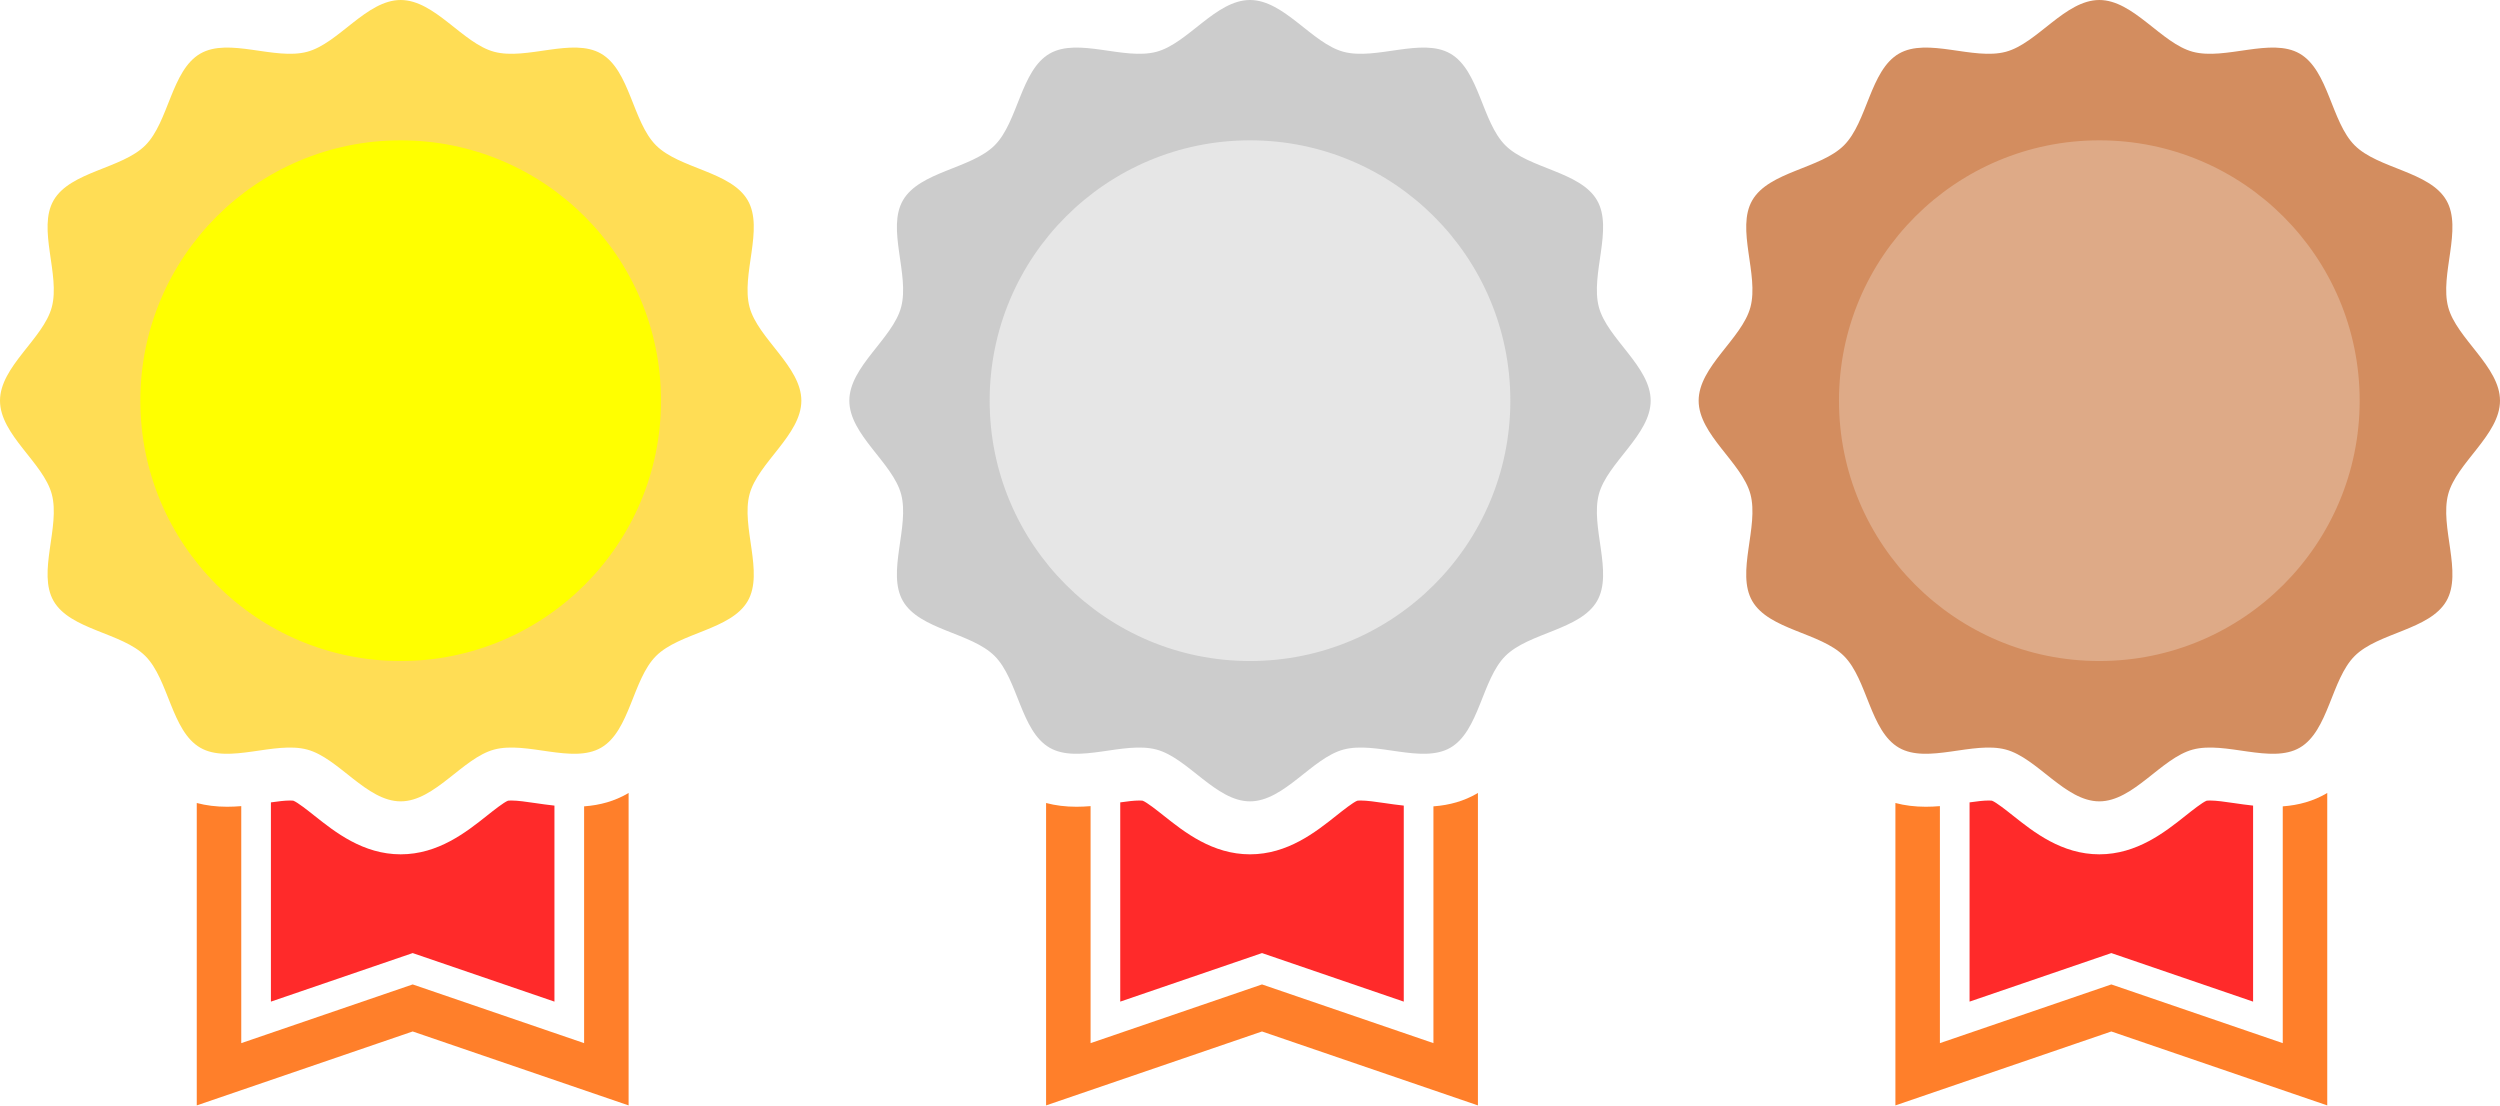
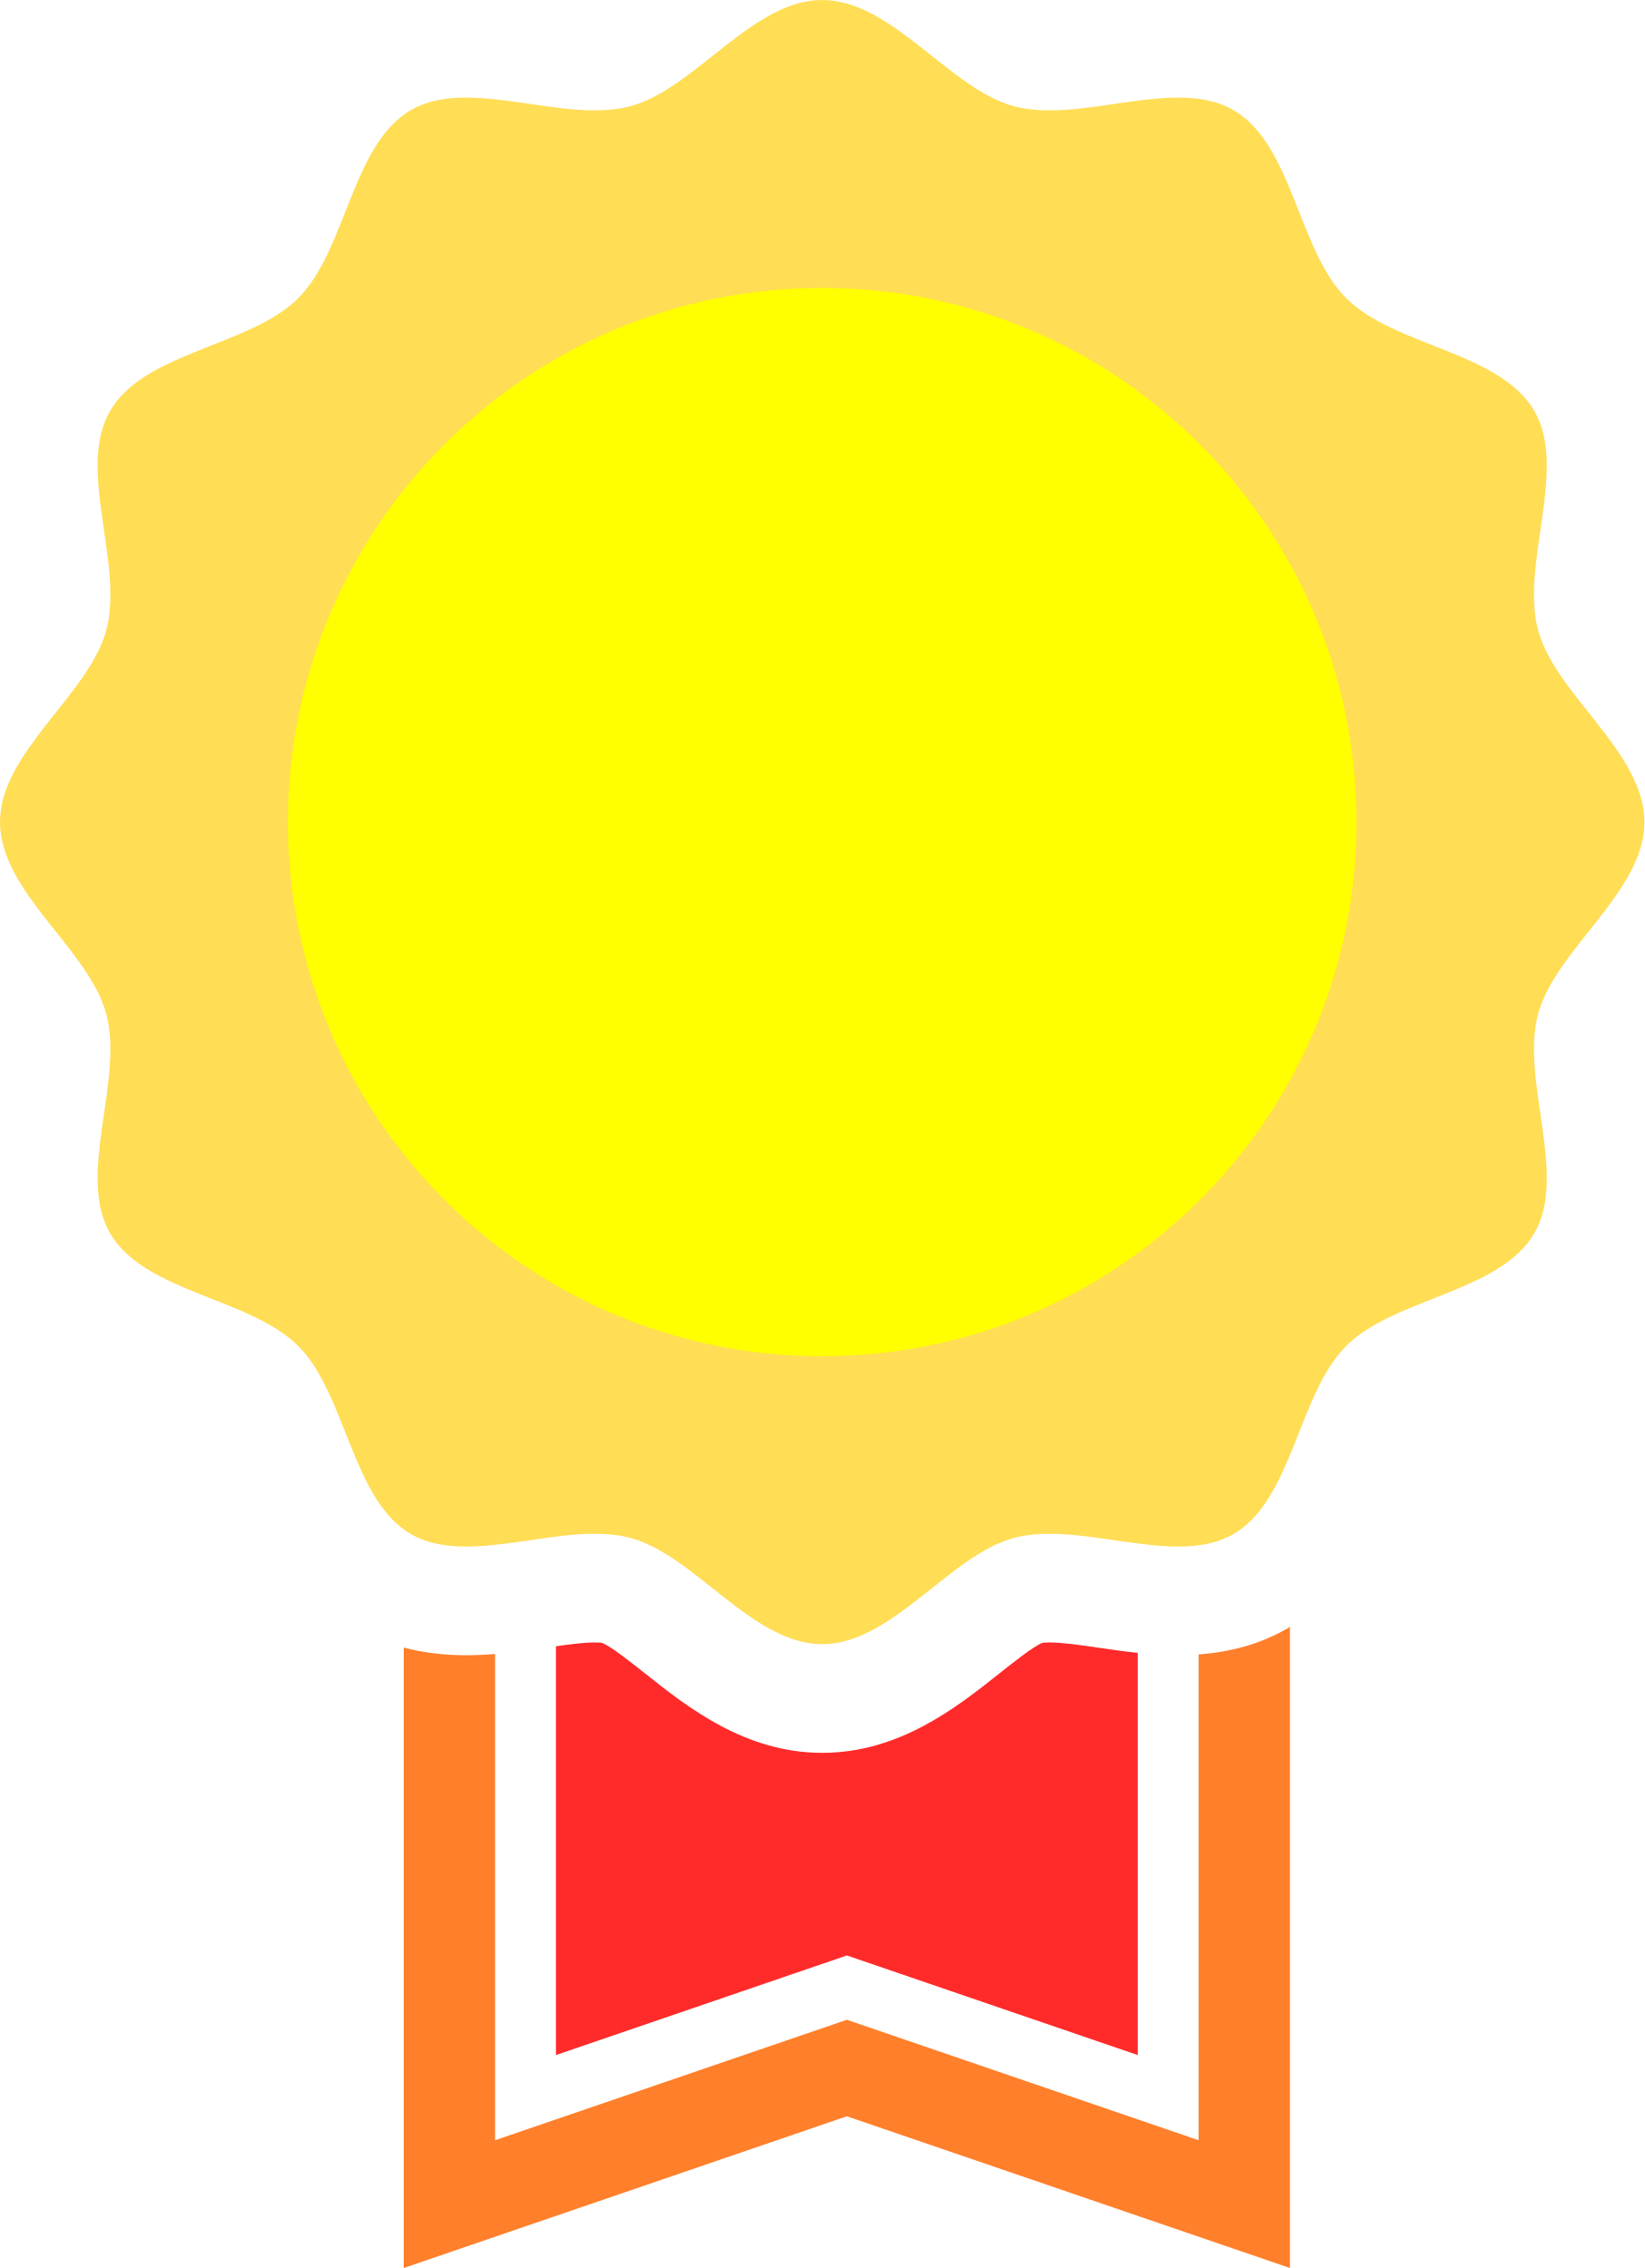
- <svg xmlns="http://www.w3.org/2000/svg" version="1.1" id="svg824" xml:space="preserve" viewBox="0 0 1699.808 751.592">
+ <svg xmlns="http://www.w3.org/2000/svg" version="1.1" id="svg824" xml:space="preserve" viewBox="0 0 544.859 751.592">
  <defs id="defs828">
    <clipPath clipPathUnits="userSpaceOnUse" id="clipPath838">
      <path d="M 0,800 H 800 V 0 H 0 Z" id="path836" />
    </clipPath>
  </defs>
-   <g id="g830" transform="matrix(1.333333,0,0,-1.333333,-284.904,921.0234)">
-     <g id="g861" transform="translate(18,8.920995)">
-       <g id="g840" transform="translate(515.7041,277.1699)" style="fill:#ff7f2a">
-         <path d="m 0,0 c -6.526,-3.776 -13.826,-5.909 -22.164,-6.518 v -120.745 l -87.417,29.938 -87.418,-29.938 v 120.86 c -2.357,-0.193 -4.763,-0.317 -7.199,-0.317 -5.595,0 -10.725,0.646 -15.491,1.913 v -154.21 l 110.108,37.707 110.107,-37.707 V 0.331 C 0.347,0.224 0.182,0.105 0,0" style="fill:#ff7f2a;fill-opacity:1;fill-rule:nonzero;stroke:none" id="path842" />
-       </g>
-       <g id="g844" transform="translate(468.6836,272.3154)" style="fill:#ff2a2a">
-         <path d="m 0,0 c -4.629,0.674 -9.001,1.312 -12.193,1.312 -1.042,0 -1.592,-0.072 -1.789,-0.104 -2.175,-0.847 -7.307,-4.924 -10.723,-7.636 -10.465,-8.312 -24.799,-19.697 -43.979,-19.697 -19.179,0 -33.512,11.384 -43.978,19.696 -3.421,2.716 -8.564,6.801 -10.733,7.64 -0.166,0.026 -0.715,0.101 -1.781,0.101 -2.605,0 -6.001,-0.427 -9.676,-0.95 v -101.6 l 72.291,24.756 72.29,-24.756 V -1.281 C 6.329,-0.922 3.06,-0.447 0,0" style="fill:#ff2a2a;fill-opacity:1;fill-rule:nonzero;stroke:none" id="path846" />
-       </g>
-       <ellipse style="fill:#ffff00;stroke:none;stroke-width:3.01;stroke-linejoin:bevel" id="path1084" cx="397.422" cy="-477.698" transform="scale(1,-1)" rx="142.434" ry="145.036" />
-       <g id="g848" transform="translate(400,344.7646)" style="fill:#ffdd55">
-         <path d="m 0,0 c -73.322,0 -132.76,59.439 -132.76,132.761 0,73.322 59.438,132.76 132.76,132.76 73.32,0 132.76,-59.438 132.76,-132.76 C 132.76,59.439 73.32,0 0,0 m 177.911,85.08 c 4.287,16.039 26.411,30.291 26.411,47.681 0,17.39 -22.124,31.641 -26.411,47.679 -4.434,16.595 7.468,39.973 -0.938,54.502 -8.526,14.739 -34.803,16.065 -46.765,28.027 -11.962,11.961 -13.289,38.239 -28.026,46.765 -14.532,8.407 -37.906,-3.496 -54.503,0.939 C 31.643,314.96 17.39,337.082 0,337.082 c -17.391,0 -31.642,-22.122 -47.681,-26.409 -16.594,-4.435 -39.971,7.468 -54.501,-0.939 -14.739,-8.526 -16.065,-34.804 -28.027,-46.765 -11.961,-11.961 -38.238,-13.288 -46.765,-28.026 -8.406,-14.53 3.496,-37.908 -0.939,-54.504 -4.287,-16.037 -26.409,-30.288 -26.409,-47.678 0,-17.39 22.122,-31.642 26.409,-47.681 4.435,-16.595 -7.468,-39.972 0.938,-54.502 8.528,-14.737 34.804,-16.062 46.765,-28.025 11.962,-11.961 13.289,-38.24 28.026,-46.766 14.53,-8.406 37.908,3.497 54.503,-0.938 16.038,-4.287 30.29,-26.412 47.681,-26.412 17.39,0 31.643,22.125 47.679,26.412 16.597,4.435 39.971,-7.468 54.501,0.938 14.739,8.526 16.066,34.803 28.028,46.764 11.96,11.963 38.239,13.29 46.765,28.027 8.406,14.53 -3.496,37.907 0.938,54.502" style="fill:#ffdd55;fill-opacity:1;fill-rule:nonzero;stroke:none" id="path850" />
-       </g>
+   <g id="g861" transform="matrix(1.333333,0,0,-1.333333,-260.904,909.1288)">
+     <g id="g840" transform="translate(515.7041,277.1699)" style="fill:#ff7f2a">
+       <path d="m 0,0 c -6.526,-3.776 -13.826,-5.909 -22.164,-6.518 v -120.745 l -87.417,29.938 -87.418,-29.938 v 120.86 c -2.357,-0.193 -4.763,-0.317 -7.199,-0.317 -5.595,0 -10.725,0.646 -15.491,1.913 v -154.21 l 110.108,37.707 110.107,-37.707 V 0.331 C 0.347,0.224 0.182,0.105 0,0" style="fill:#ff7f2a;fill-opacity:1;fill-rule:nonzero;stroke:none" id="path842" />
    </g>
-     <g id="g870" transform="translate(-40.98024,6.043045)">
-       <g id="g840-2" transform="translate(1007.79,280.0478)" style="fill:#ff7f2a">
-         <path d="m 0,0 c -6.526,-3.776 -13.826,-5.909 -22.164,-6.518 v -120.745 l -87.417,29.938 -87.418,-29.938 v 120.86 c -2.357,-0.193 -4.763,-0.317 -7.199,-0.317 -5.595,0 -10.725,0.646 -15.491,1.913 v -154.21 l 110.108,37.707 110.107,-37.707 V 0.331 C 0.347,0.224 0.182,0.105 0,0" style="fill:#ff7f2a;fill-opacity:1;fill-rule:nonzero;stroke:none" id="path842-2" />
-       </g>
-       <g id="g844-0" transform="translate(960.77,275.1934)" style="fill:#ff2a2a">
-         <path d="m 0,0 c -4.629,0.674 -9.001,1.312 -12.193,1.312 -1.042,0 -1.592,-0.072 -1.789,-0.104 -2.175,-0.847 -7.307,-4.924 -10.723,-7.636 -10.465,-8.312 -24.799,-19.697 -43.979,-19.697 -19.179,0 -33.512,11.384 -43.978,19.696 -3.421,2.716 -8.564,6.801 -10.733,7.64 -0.166,0.026 -0.715,0.101 -1.781,0.101 -2.605,0 -6.001,-0.427 -9.676,-0.95 v -101.6 l 72.291,24.756 72.29,-24.756 V -1.281 C 6.329,-0.922 3.06,-0.447 0,0" style="fill:#ff2a2a;fill-opacity:1;fill-rule:nonzero;stroke:none" id="path846-6" />
-       </g>
-       <ellipse style="fill:#e6e6e6;stroke:none;stroke-width:3.01;stroke-linejoin:bevel" id="path1084-6" cx="889.508" cy="-480.576" transform="scale(1,-1)" rx="142.434" ry="145.036" />
-       <g id="g848-8" transform="translate(892.0864,347.6426)" style="fill:#cccccc">
-         <path d="m 0,0 c -73.322,0 -132.76,59.439 -132.76,132.761 0,73.322 59.438,132.76 132.76,132.76 73.32,0 132.76,-59.438 132.76,-132.76 C 132.76,59.439 73.32,0 0,0 m 177.911,85.08 c 4.287,16.039 26.411,30.291 26.411,47.681 0,17.39 -22.124,31.641 -26.411,47.679 -4.434,16.595 7.468,39.973 -0.938,54.502 -8.526,14.739 -34.803,16.065 -46.765,28.027 -11.962,11.961 -13.289,38.239 -28.026,46.765 -14.532,8.407 -37.906,-3.496 -54.503,0.939 C 31.643,314.96 17.39,337.082 0,337.082 c -17.391,0 -31.642,-22.122 -47.681,-26.409 -16.594,-4.435 -39.971,7.468 -54.501,-0.939 -14.739,-8.526 -16.065,-34.804 -28.027,-46.765 -11.961,-11.961 -38.238,-13.288 -46.765,-28.026 -8.406,-14.53 3.496,-37.908 -0.939,-54.504 -4.287,-16.037 -26.409,-30.288 -26.409,-47.678 0,-17.39 22.122,-31.642 26.409,-47.681 4.435,-16.595 -7.468,-39.972 0.938,-54.502 8.528,-14.737 34.804,-16.062 46.765,-28.025 11.962,-11.961 13.289,-38.24 28.026,-46.766 14.53,-8.406 37.908,3.497 54.503,-0.938 16.038,-4.287 30.29,-26.412 47.681,-26.412 17.39,0 31.643,22.125 47.679,26.412 16.597,4.435 39.971,-7.468 54.501,0.938 14.739,8.526 16.066,34.803 28.028,46.764 11.96,11.963 38.239,13.29 46.765,28.027 8.406,14.53 -3.496,37.907 0.938,54.502" style="fill:#cccccc;fill-opacity:1;fill-rule:nonzero;stroke:none" id="path850-3" />
-       </g>
+     <g id="g844" transform="translate(468.6836,272.3154)" style="fill:#ff2a2a">
+       <path d="m 0,0 c -4.629,0.674 -9.001,1.312 -12.193,1.312 -1.042,0 -1.592,-0.072 -1.789,-0.104 -2.175,-0.847 -7.307,-4.924 -10.723,-7.636 -10.465,-8.312 -24.799,-19.697 -43.979,-19.697 -19.179,0 -33.512,11.384 -43.978,19.696 -3.421,2.716 -8.564,6.801 -10.733,7.64 -0.166,0.026 -0.715,0.101 -1.781,0.101 -2.605,0 -6.001,-0.427 -9.676,-0.95 v -101.6 l 72.291,24.756 72.29,-24.756 V -1.281 C 6.329,-0.922 3.06,-0.447 0,0" style="fill:#ff2a2a;fill-opacity:1;fill-rule:nonzero;stroke:none" id="path846" />
    </g>
-     <g id="g879" transform="translate(-115.5,-8.920995)">
-       <g id="g840-2-5" transform="translate(1515.416,295.0119)" style="fill:#ff7f2a">
-         <path d="m 0,0 c -6.526,-3.776 -13.826,-5.909 -22.164,-6.518 v -120.745 l -87.417,29.938 -87.418,-29.938 v 120.86 c -2.357,-0.193 -4.763,-0.317 -7.199,-0.317 -5.595,0 -10.725,0.646 -15.491,1.913 v -154.21 l 110.108,37.707 110.107,-37.707 V 0.331 C 0.347,0.224 0.182,0.105 0,0" style="fill:#ff7f2a;fill-opacity:1;fill-rule:nonzero;stroke:none" id="path842-2-2" />
-       </g>
-       <g id="g844-0-7" transform="translate(1468.396,290.1574)" style="fill:#ff2a2a">
-         <path d="m 0,0 c -4.629,0.674 -9.001,1.312 -12.193,1.312 -1.042,0 -1.592,-0.072 -1.789,-0.104 -2.175,-0.847 -7.307,-4.924 -10.723,-7.636 -10.465,-8.312 -24.799,-19.697 -43.979,-19.697 -19.179,0 -33.512,11.384 -43.978,19.696 -3.421,2.716 -8.564,6.801 -10.733,7.64 -0.166,0.026 -0.715,0.101 -1.781,0.101 -2.605,0 -6.001,-0.427 -9.676,-0.95 v -101.6 l 72.291,24.756 72.29,-24.756 V -1.281 C 6.329,-0.922 3.06,-0.447 0,0" style="fill:#ff2a2a;fill-opacity:1;fill-rule:nonzero;stroke:none" id="path846-6-0" />
-       </g>
-       <ellipse style="fill:#deaa87;stroke:none;stroke-width:3.01;stroke-linejoin:bevel" id="path1084-6-2" cx="1397.134" cy="-495.54" transform="scale(1,-1)" rx="142.434" ry="145.036" />
-       <g id="g848-8-4" transform="translate(1399.712,362.6066)" style="fill:#d38d5f">
-         <path d="m 0,0 c -73.322,0 -132.76,59.439 -132.76,132.761 0,73.322 59.438,132.76 132.76,132.76 73.32,0 132.76,-59.438 132.76,-132.76 C 132.76,59.439 73.32,0 0,0 m 177.911,85.08 c 4.287,16.039 26.411,30.291 26.411,47.681 0,17.39 -22.124,31.641 -26.411,47.679 -4.434,16.595 7.468,39.973 -0.938,54.502 -8.526,14.739 -34.803,16.065 -46.765,28.027 -11.962,11.961 -13.289,38.239 -28.026,46.765 -14.532,8.407 -37.906,-3.496 -54.503,0.939 C 31.643,314.96 17.39,337.082 0,337.082 c -17.391,0 -31.642,-22.122 -47.681,-26.409 -16.594,-4.435 -39.971,7.468 -54.501,-0.939 -14.739,-8.526 -16.065,-34.804 -28.027,-46.765 -11.961,-11.961 -38.238,-13.288 -46.765,-28.026 -8.406,-14.53 3.496,-37.908 -0.939,-54.504 -4.287,-16.037 -26.409,-30.288 -26.409,-47.678 0,-17.39 22.122,-31.642 26.409,-47.681 4.435,-16.595 -7.468,-39.972 0.938,-54.502 8.528,-14.737 34.804,-16.062 46.765,-28.025 11.962,-11.961 13.289,-38.24 28.026,-46.766 14.53,-8.406 37.908,3.497 54.503,-0.938 16.038,-4.287 30.29,-26.412 47.681,-26.412 17.39,0 31.643,22.125 47.679,26.412 16.597,4.435 39.971,-7.468 54.501,0.938 14.739,8.526 16.066,34.803 28.028,46.764 11.96,11.963 38.239,13.29 46.765,28.027 8.406,14.53 -3.496,37.907 0.938,54.502" style="fill:#d38d5f;fill-opacity:1;fill-rule:nonzero;stroke:none" id="path850-3-9" />
-       </g>
+     <ellipse style="fill:#ffff00;stroke:none;stroke-width:3.01;stroke-linejoin:bevel" id="path1084" cx="397.422" cy="-477.698" transform="scale(1,-1)" rx="142.434" ry="145.036" />
+     <g id="g848" transform="translate(400,344.7646)" style="fill:#ffdd55">
+       <path d="m 0,0 c -73.322,0 -132.76,59.439 -132.76,132.761 0,73.322 59.438,132.76 132.76,132.76 73.32,0 132.76,-59.438 132.76,-132.76 C 132.76,59.439 73.32,0 0,0 m 177.911,85.08 c 4.287,16.039 26.411,30.291 26.411,47.681 0,17.39 -22.124,31.641 -26.411,47.679 -4.434,16.595 7.468,39.973 -0.938,54.502 -8.526,14.739 -34.803,16.065 -46.765,28.027 -11.962,11.961 -13.289,38.239 -28.026,46.765 -14.532,8.407 -37.906,-3.496 -54.503,0.939 C 31.643,314.96 17.39,337.082 0,337.082 c -17.391,0 -31.642,-22.122 -47.681,-26.409 -16.594,-4.435 -39.971,7.468 -54.501,-0.939 -14.739,-8.526 -16.065,-34.804 -28.027,-46.765 -11.961,-11.961 -38.238,-13.288 -46.765,-28.026 -8.406,-14.53 3.496,-37.908 -0.939,-54.504 -4.287,-16.037 -26.409,-30.288 -26.409,-47.678 0,-17.39 22.122,-31.642 26.409,-47.681 4.435,-16.595 -7.468,-39.972 0.938,-54.502 8.528,-14.737 34.804,-16.062 46.765,-28.025 11.962,-11.961 13.289,-38.24 28.026,-46.766 14.53,-8.406 37.908,3.497 54.503,-0.938 16.038,-4.287 30.29,-26.412 47.681,-26.412 17.39,0 31.643,22.125 47.679,26.412 16.597,4.435 39.971,-7.468 54.501,0.938 14.739,8.526 16.066,34.803 28.028,46.764 11.96,11.963 38.239,13.29 46.765,28.027 8.406,14.53 -3.496,37.907 0.938,54.502" style="fill:#ffdd55;fill-opacity:1;fill-rule:nonzero;stroke:none" id="path850" />
    </g>
  </g>
</svg>
